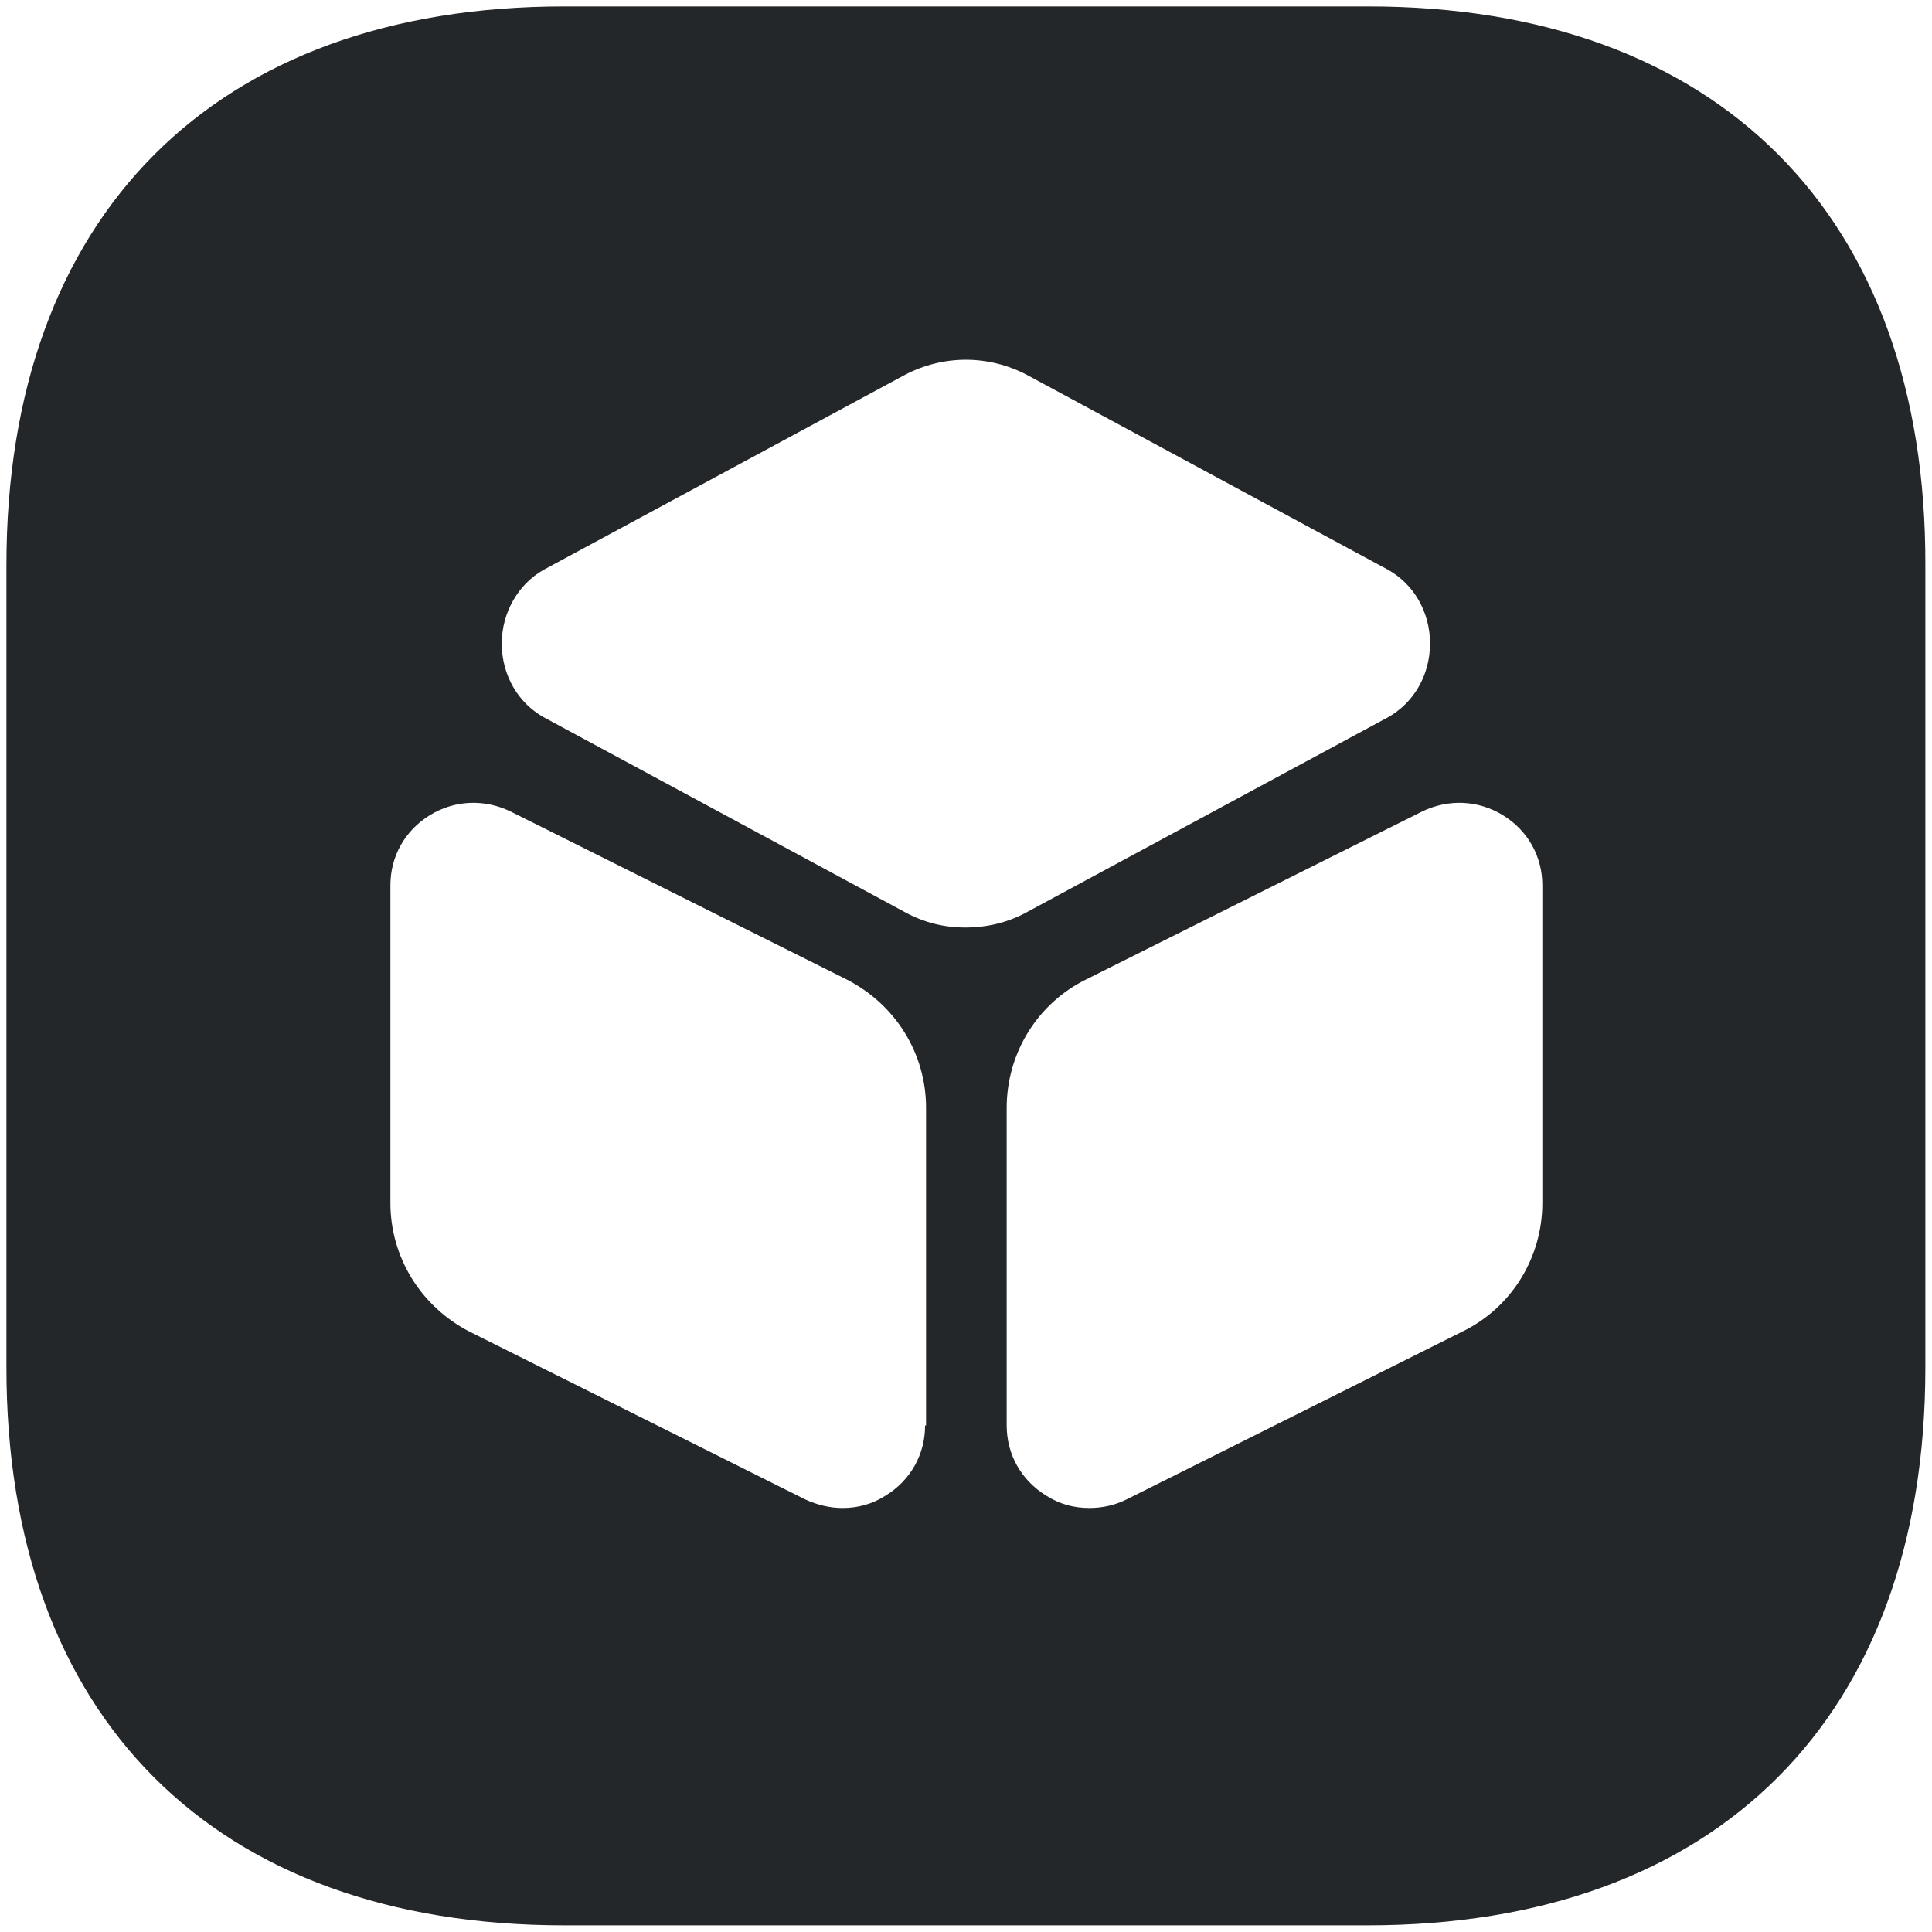
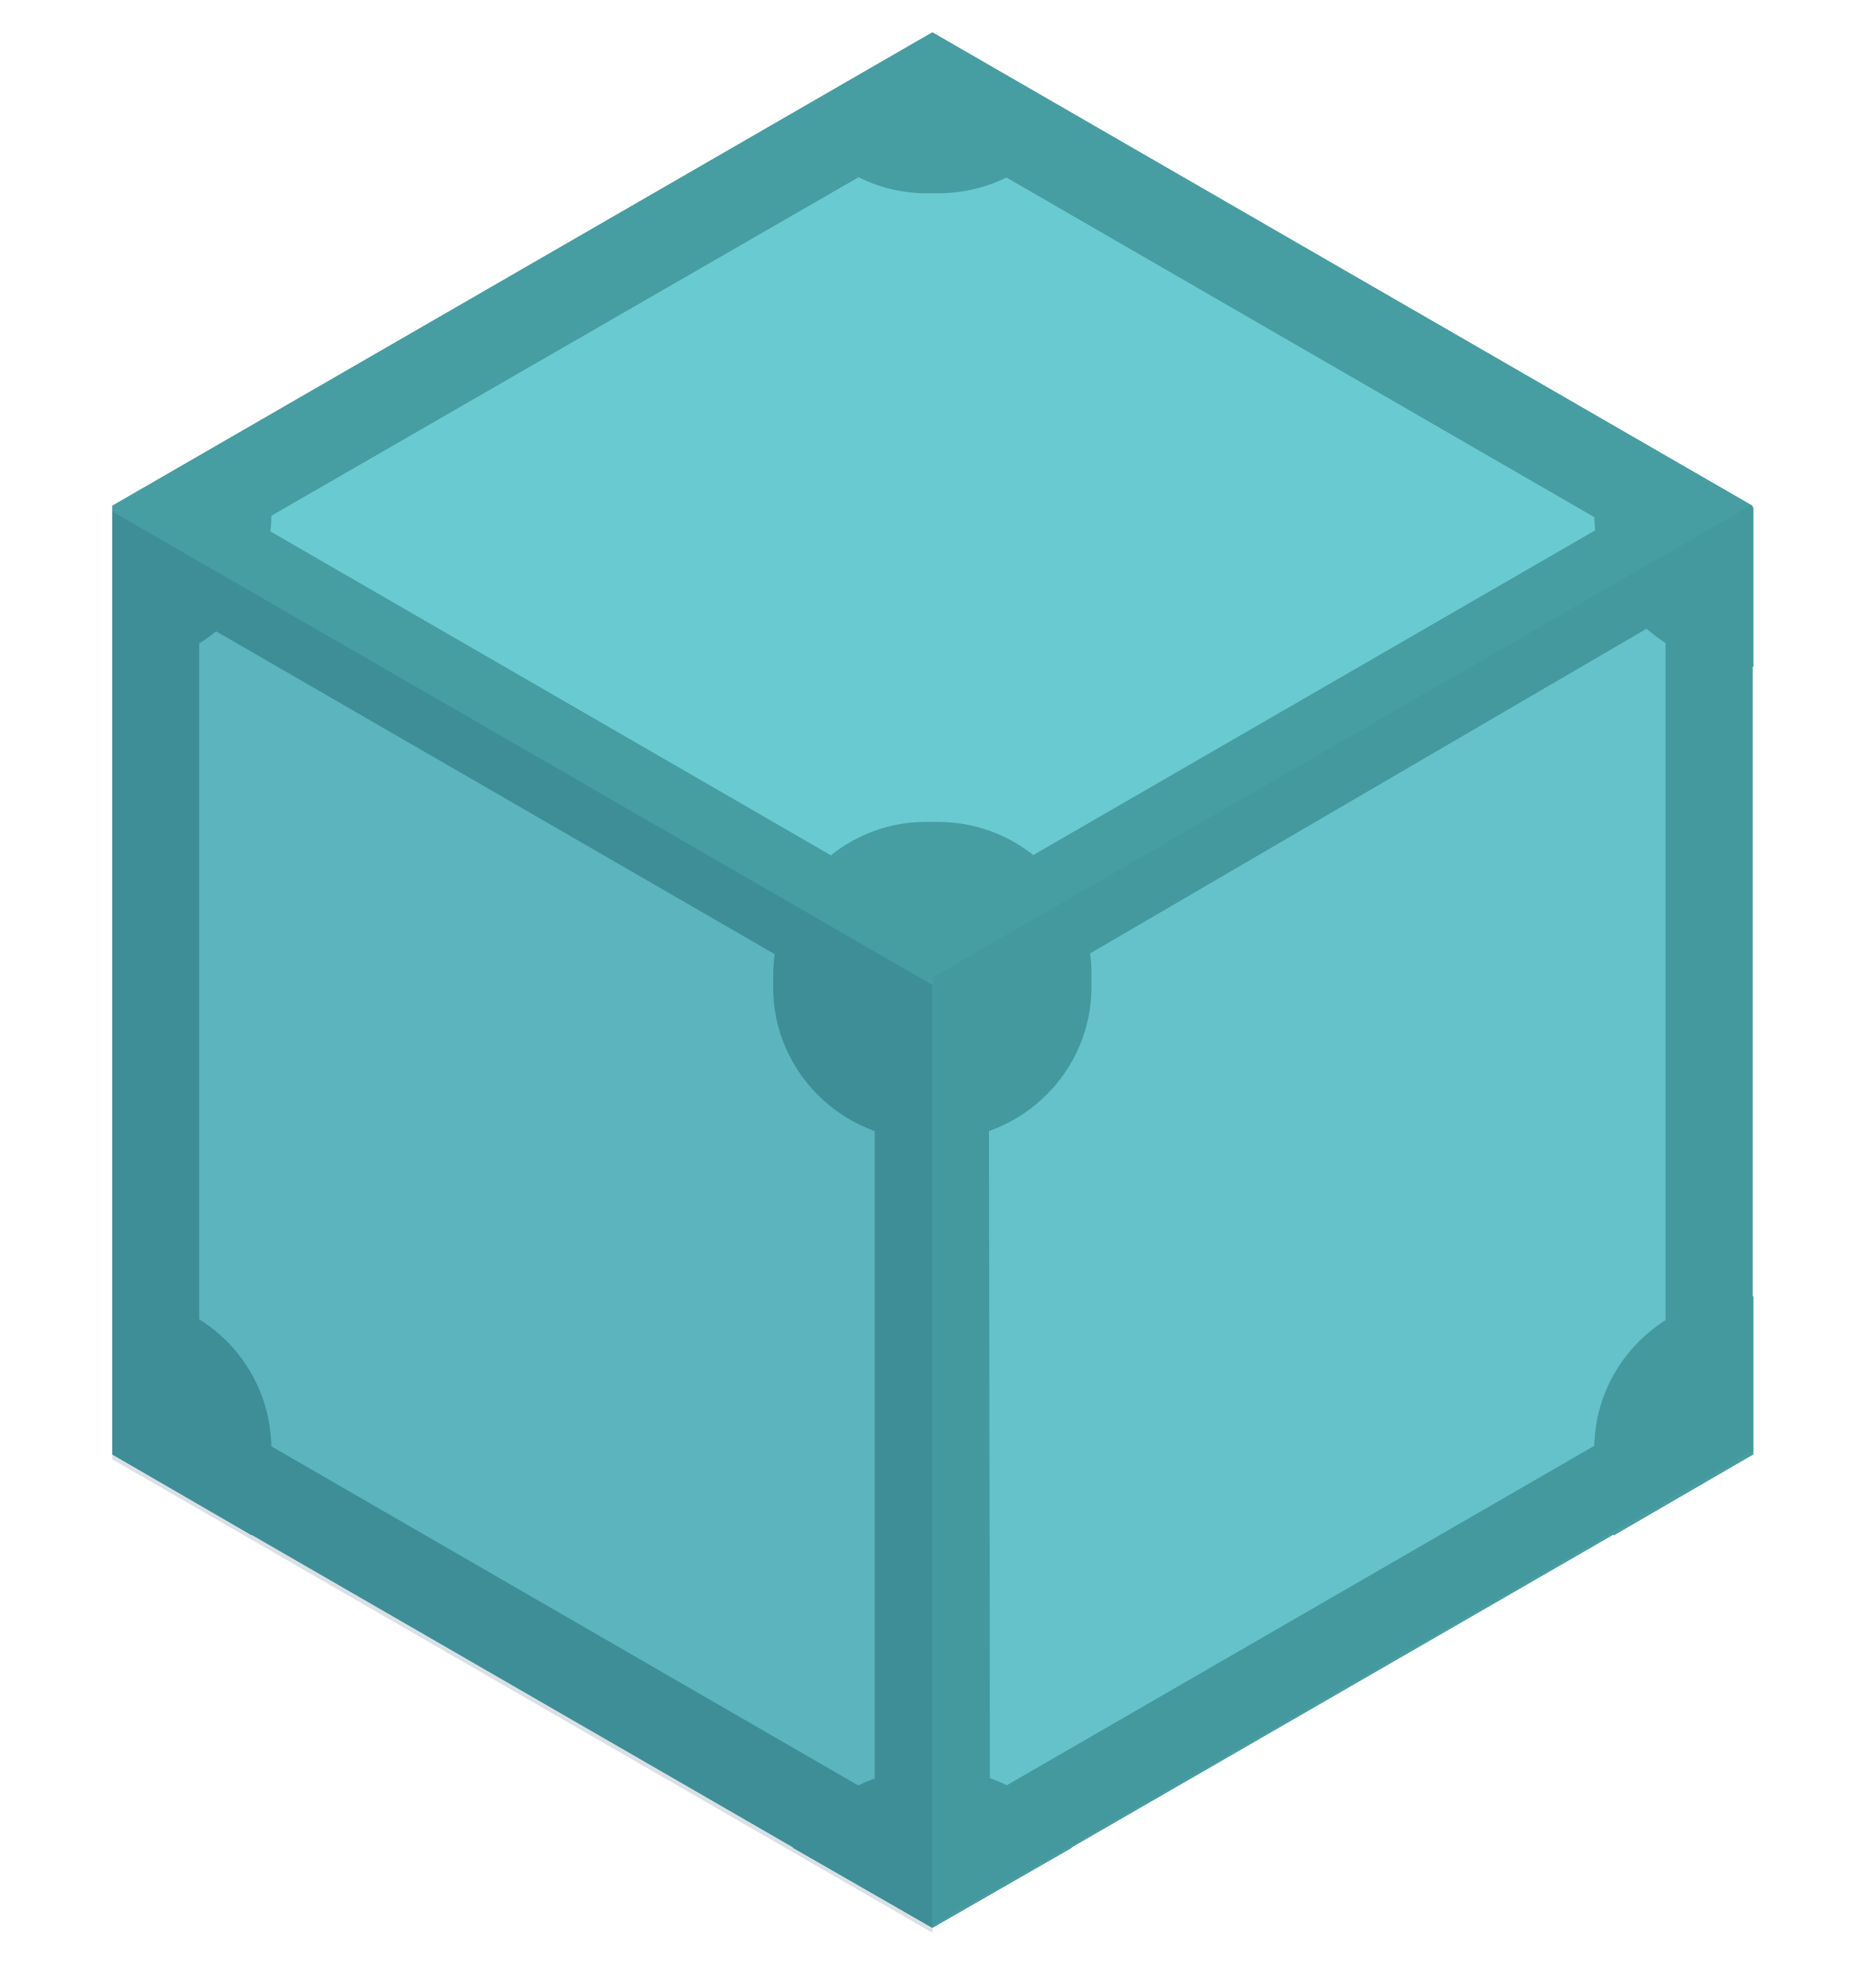
- <svg xmlns="http://www.w3.org/2000/svg" width="125" height="125" viewBox="0 0 125 125" fill="none">
-   <path d="M88.547 0.416H36.501C13.893 0.416 0.416 13.948 0.416 36.545V88.503C0.416 111.1 13.893 124.57 36.501 124.57H88.485C111.093 124.57 124.57 111.1 124.57 88.503V36.545C124.632 13.948 111.155 0.416 88.547 0.416ZM59.853 92.228C59.853 94.09 58.922 95.766 57.307 96.76C56.437 97.318 55.506 97.567 54.512 97.567C53.705 97.567 52.897 97.38 52.09 97.008L30.352 86.144C27.246 84.531 25.259 81.365 25.259 77.826V57.279C25.259 55.416 26.191 53.74 27.805 52.747C29.42 51.754 31.346 51.691 33.022 52.498L54.76 63.362C57.928 64.976 59.915 68.142 59.915 71.68V92.228H59.853ZM58.549 59.017L35.196 46.415C33.519 45.484 32.464 43.684 32.464 41.635C32.464 39.648 33.519 37.786 35.196 36.855L58.549 24.253C61.033 22.95 63.952 22.95 66.437 24.253L89.79 36.855C91.466 37.786 92.522 39.586 92.522 41.635C92.522 43.684 91.466 45.484 89.79 46.415L66.437 59.017C65.195 59.7 63.828 60.01 62.462 60.01C61.095 60.01 59.791 59.7 58.549 59.017ZM99.789 77.826C99.789 81.365 97.802 84.593 94.634 86.144L72.896 97.008C72.151 97.38 71.343 97.567 70.474 97.567C69.48 97.567 68.548 97.318 67.679 96.76C66.064 95.766 65.132 94.09 65.132 92.228V71.68C65.132 68.142 67.12 64.914 70.287 63.362L92.025 52.498C93.702 51.691 95.628 51.754 97.243 52.747C98.857 53.74 99.789 55.416 99.789 57.279V77.826Z" fill="#24272A" />
+ <svg xmlns="http://www.w3.org/2000/svg" version="1.1" id="Layer_1" x="0px" y="0px" viewBox="0 0 192.1 201" style="enable-background:new 0 0 192.1 201;" xml:space="preserve">
+   <style type="text/css">
+ 	.st0{fill:#469EA2;}
+ 	.st1{fill:#6ACAD1;}
+ 	.st2{fill:#083B54;fill-opacity:0.15;}
+ 	.st3{fill:#083B54;fill-opacity:5.000000e-02;}
+ </style>
+   <path class="st0" d="M11.5,148.8l84,48.5l84-48.5v-97l-84-48.5l-84,48.5C11.5,51.8,11.5,148.8,11.5,148.8z" />
+   <path class="st1" d="M86.9,14.9l-61,35.2c0.1,1.1,0.1,2.2,0,3.3l60.9,35.2c5.1-3.8,12.2-3.8,17.3,0L165,53.4c-0.1-1.1-0.1-2.2,0-3.3  l-60.8-35.2C99.1,18.7,92,18.7,86.9,14.9z M170.9,63.1l-61,35.6c0.7,6.3-2.8,12.4-8.6,15l0.1,70c1,0.4,1.9,1,2.8,1.6l60.9-35.2  c-0.7-6.3,2.8-12.4,8.6-15V64.7C172.7,64.2,171.8,63.7,170.9,63.1z M20.1,63.5c-0.9,0.6-1.8,1.2-2.8,1.6v70.4  c5.9,2.5,9.4,8.6,8.6,15l60.9,35.2c0.9-0.6,1.8-1.2,2.8-1.6v-70.4c-5.9-2.5-9.4-8.6-8.6-15C81,98.7,20.1,63.5,20.1,63.5z" />
+   <path class="st0" d="M95.5,13.8l75.1,43.4v86.7l-75.1,43.4l-75.1-43.4V57.1L95.5,13.8 M95.5,3.5L11.5,52v97l84,48.5l84-48.5V52  C179.5,52,95.5,3.5,95.5,3.5z" />
+   <path class="st0" d="M96.1,116.8h-1.2c-8.6,0-15.7-7-15.7-15.6c0,0,0-0.1,0-0.1v-1.2c0-8.6,7-15.7,15.6-15.7c0,0,0.1,0,0.1,0h1.2  c8.6,0,15.7,7,15.7,15.6c0,0,0,0.1,0,0.1v1.2C111.8,109.7,104.8,116.7,96.1,116.8C96.2,116.8,96.1,116.8,96.1,116.8z M96.1,181.3  h-1.2c-5.7,0-10.9,3-13.7,8l14.3,8.2l14.3-8.2C107,184.3,101.8,181.2,96.1,181.3z M179.6,132.8H179c-8.6,0-15.7,7-15.7,15.6  c0,0,0,0.1,0,0.1v1.2c0,2.7,0.7,5.3,2,7.6l14.3-8.3V132.8z M165.3,43.8c-1.3,2.3-2,4.9-2,7.6v1.2c0,8.6,7,15.7,15.6,15.7  c0,0,0.1,0,0.1,0h0.6V52L165.3,43.8L165.3,43.8z M95.5,3.5l-14.3,8.2c2.8,5,8,8.1,13.7,8.1h1.2c5.7,0,10.9-3,13.7-8L95.5,3.5z   M25.8,43.7L11.5,52v16.3h0.6c8.6,0,15.7-7,15.7-15.6c0,0,0-0.1,0-0.1v-1.2C27.8,48.7,27.1,46,25.8,43.7z M12.1,132.8h-0.6V149  l14.3,8.3c1.3-2.3,2-4.9,2-7.6v-1.2C27.8,139.8,20.8,132.8,12.1,132.8C12.2,132.8,12.1,132.8,12.1,132.8z" />
+   <path class="st2" d="M95.5,198v-97.1l-84-48.5v97.1L95.5,198z" />
+   <path class="st3" d="M179.6,148.6v-97l-84,48.5v97.1L179.6,148.6z" />
</svg>
